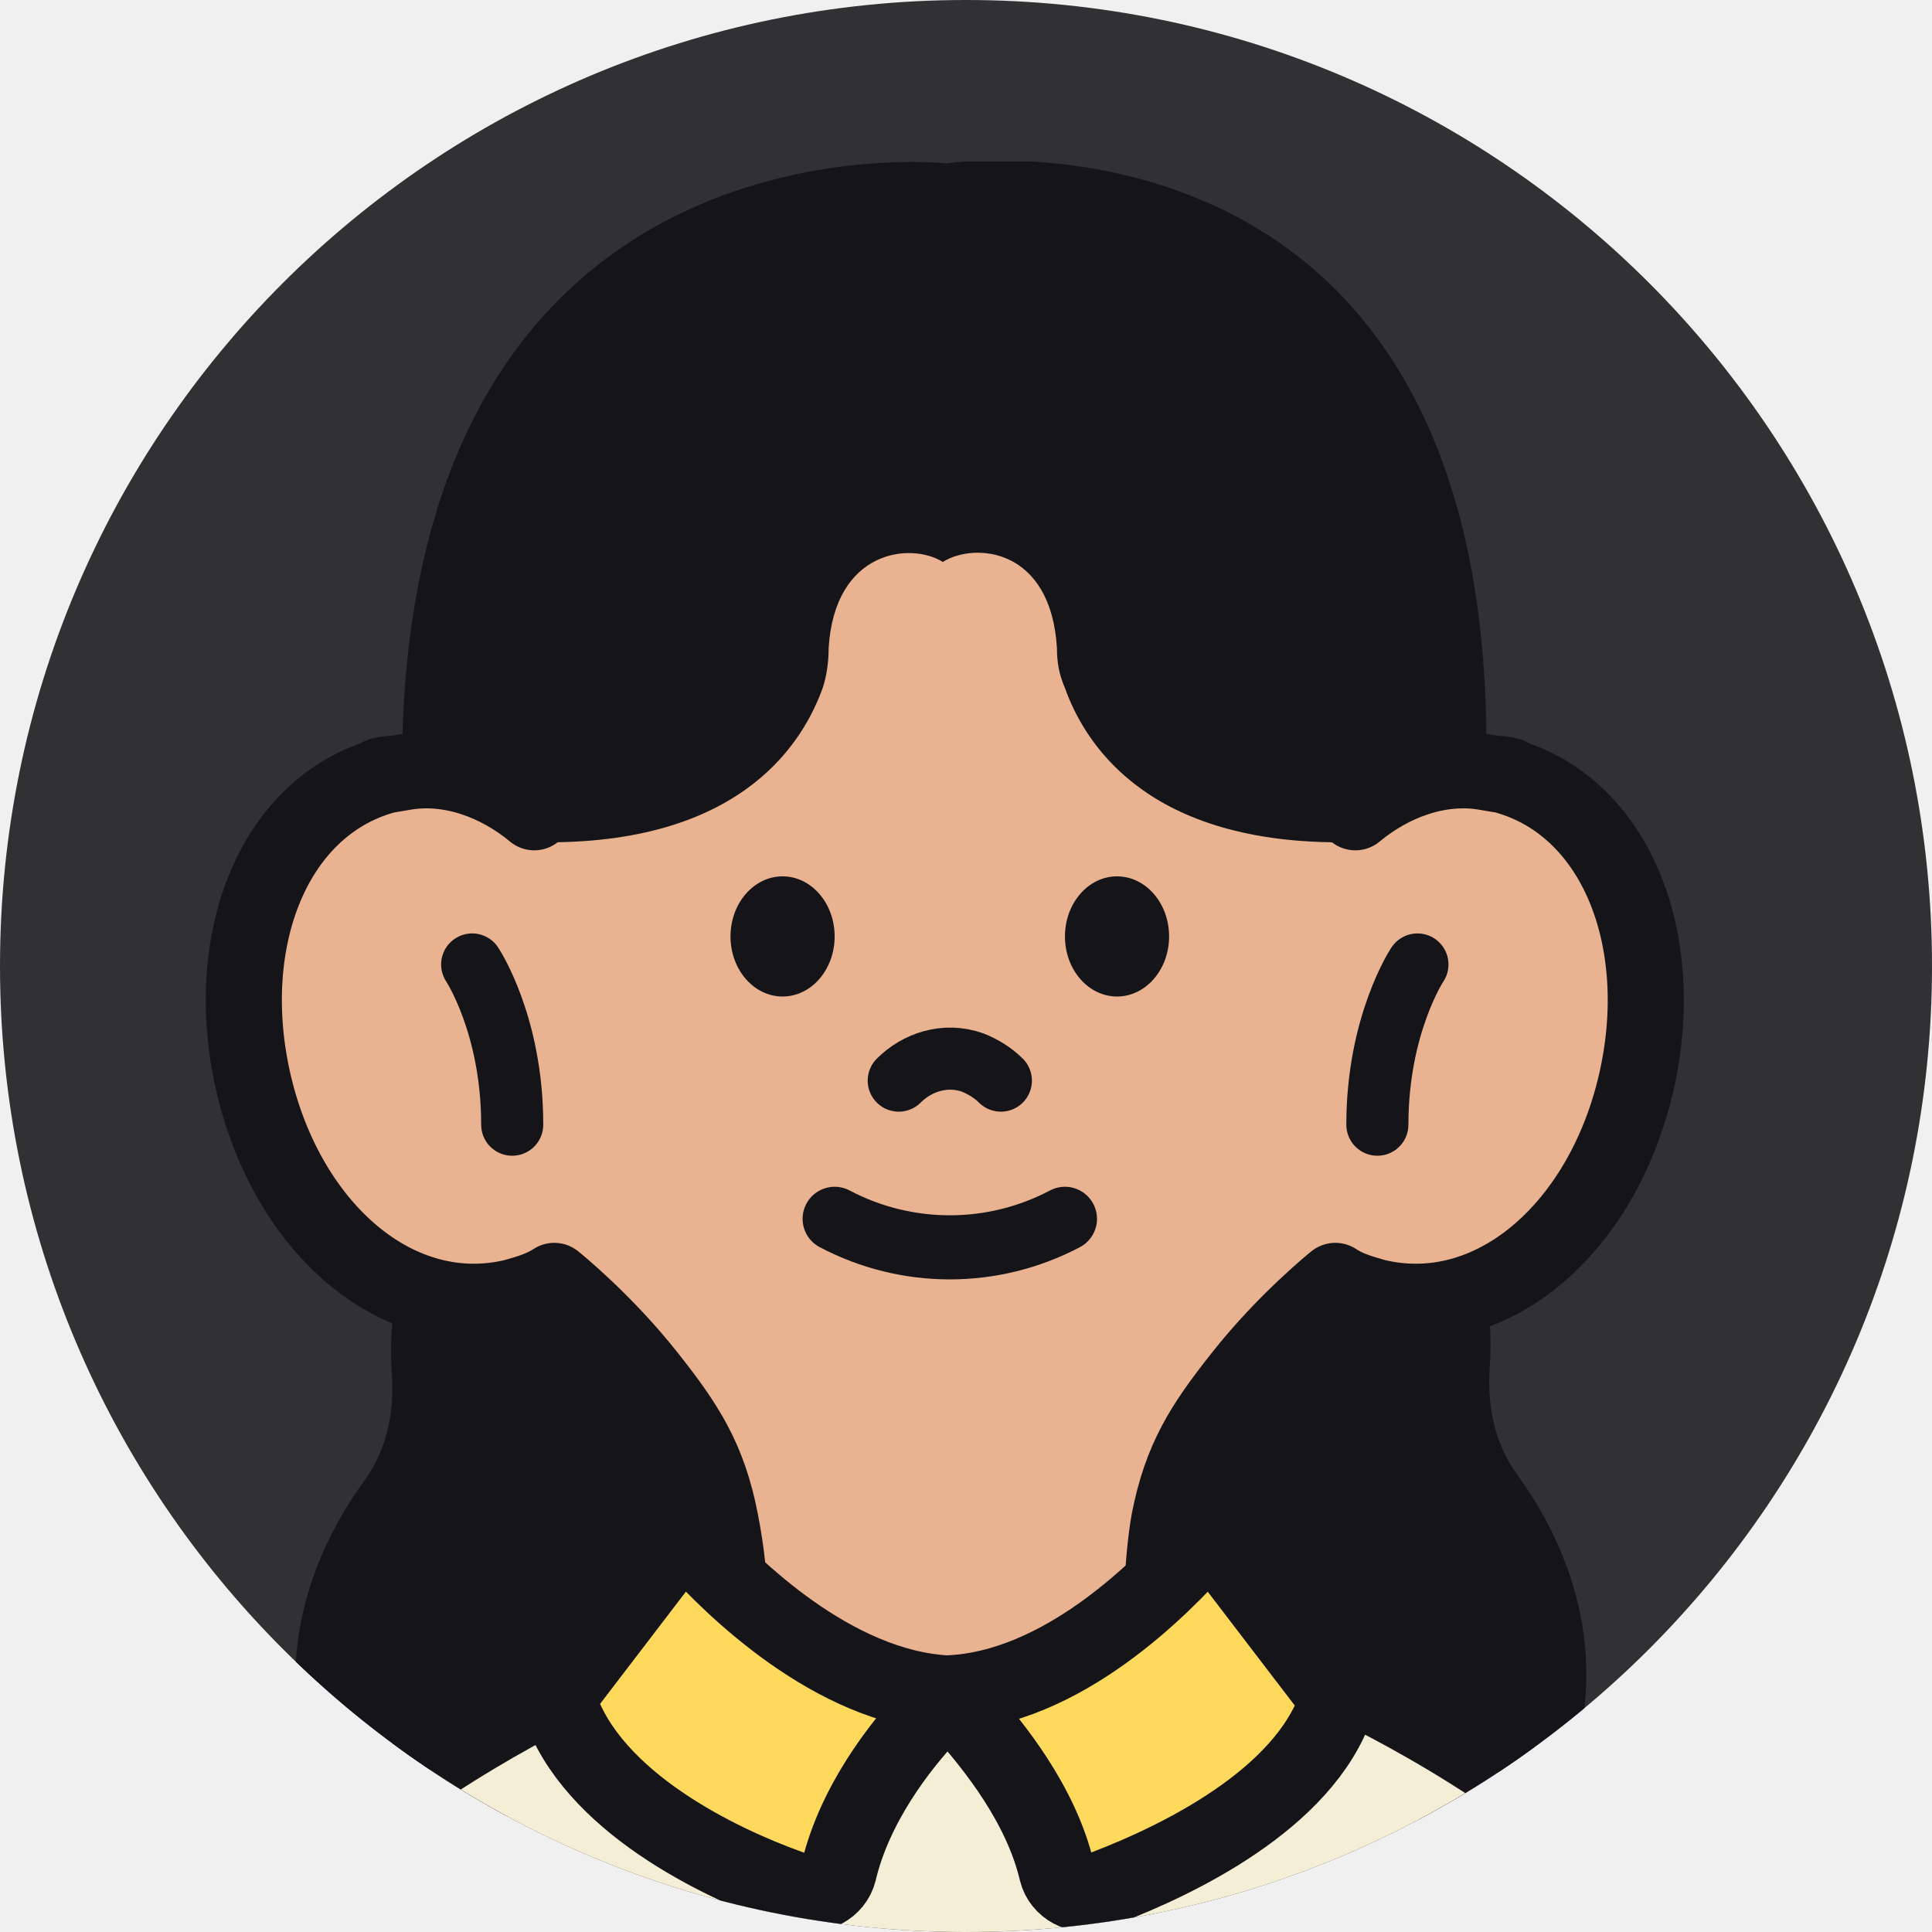
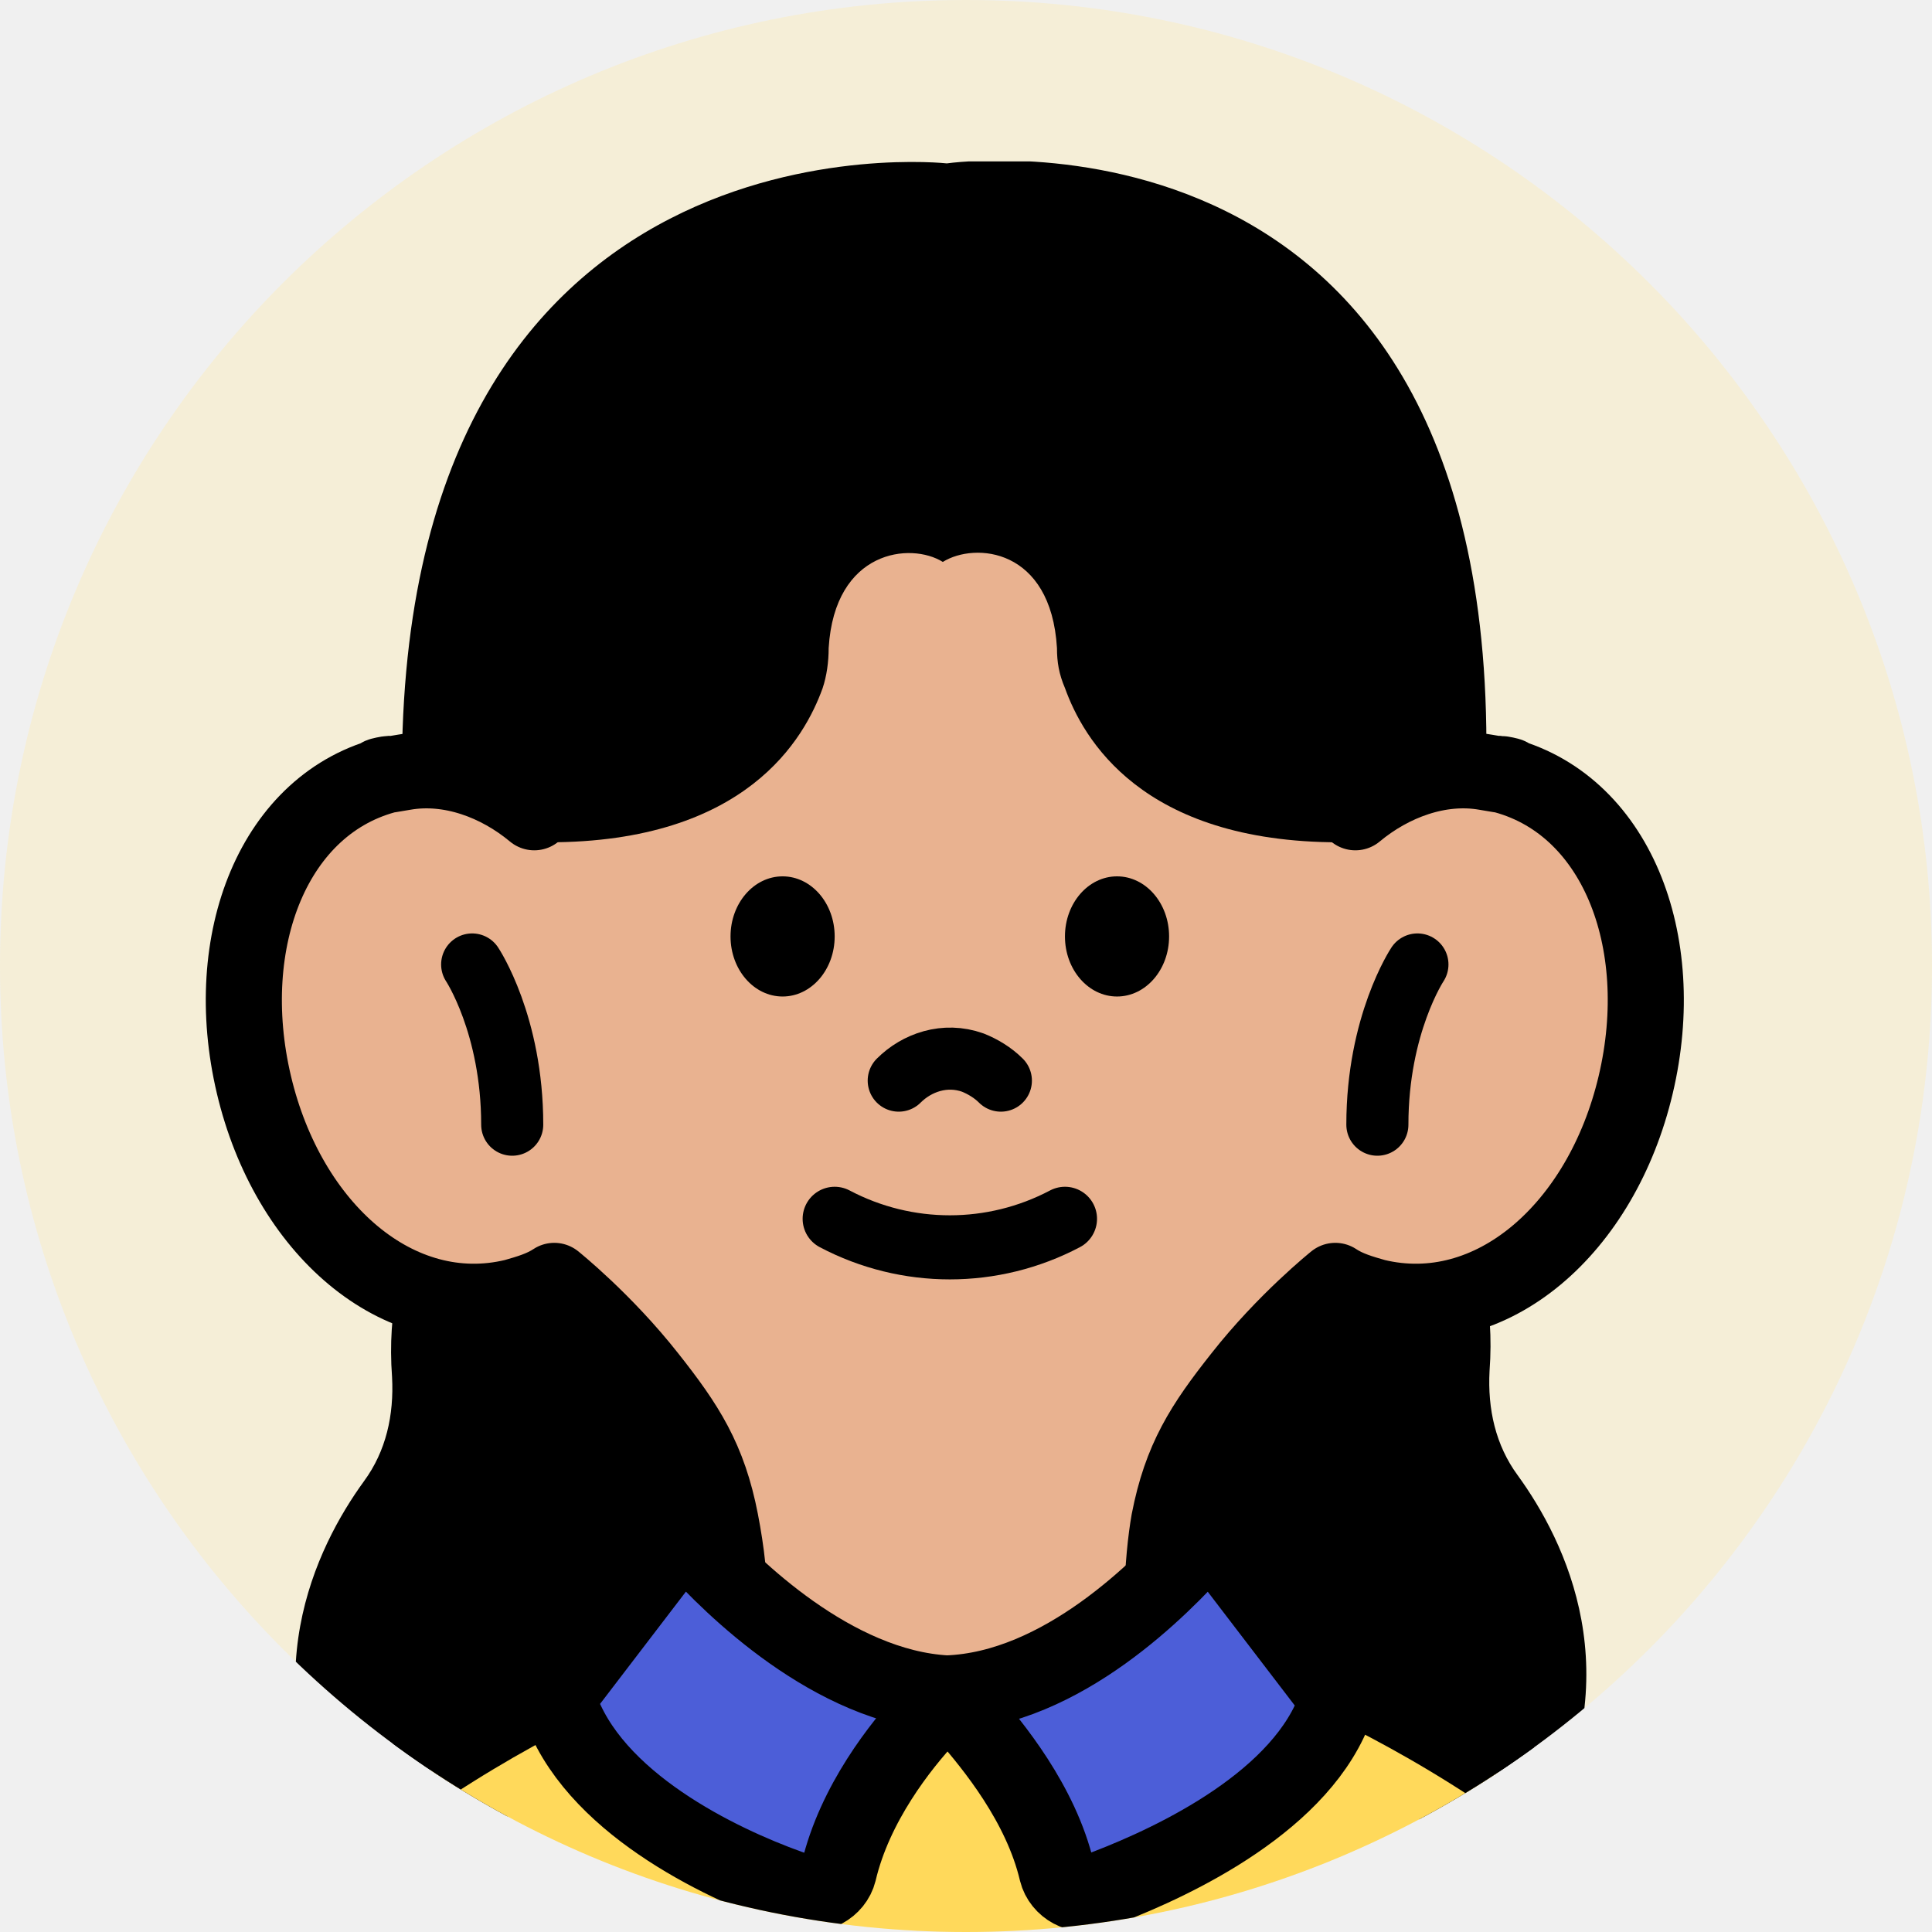
<svg xmlns="http://www.w3.org/2000/svg" width="82" height="82" viewBox="0 0 82 82" fill="none">
-   <g clip-path="url(#clip0_55_21748)">
-     <rect width="82" height="82" rx="41" fill="#313032" />
-     <g clip-path="url(#clip1_55_21748)">
-       <path d="M19.19 49.605C19.19 49.605 16.215 52.75 16.64 58.445C16.725 60.06 16.385 61.59 15.45 62.865C13.41 65.67 10.605 71.365 14.43 78.165C14.43 78.165 28.455 77.315 36.105 70.515V49.52" fill="#151419" />
-       <path d="M60.67 49.35C60.67 49.35 63.645 52.495 63.22 58.19C63.135 59.805 63.475 61.335 64.41 62.61C66.45 65.415 69.255 71.11 65.43 77.91C65.43 77.91 51.405 77.06 43.755 70.26V49.265" fill="#151419" />
-       <path d="M63.9 32.945C63.73 32.945 63.475 32.86 63.305 32.86C62.795 32.86 62.285 32.86 61.775 32.86C60.5 21.64 51.405 12.97 40.27 12.97C29.135 12.97 19.955 21.555 18.68 32.775C18.17 32.775 17.575 32.775 17.065 32.775C16.895 32.775 16.64 32.775 16.47 32.86C11.54 34.05 9.245 39.915 10.69 46.035C12.135 52.155 16.81 56.235 21.74 55.045C22.335 54.875 22.93 54.705 23.44 54.365C23.44 54.365 25.565 56.065 27.435 58.445C29.05 60.485 30.155 62.95 30.665 65.5C30.92 66.945 31.09 69.665 30.24 72.215C30.24 72.215 39.845 78.165 50.13 72.215C49.28 69.665 49.45 66.945 49.705 65.5C50.215 62.95 51.32 60.485 52.935 58.445C54.805 56.065 56.93 54.365 56.93 54.365C57.44 54.62 58.035 54.875 58.63 55.045C63.56 56.235 68.235 52.155 69.68 46.035C71.125 39.915 68.745 33.965 63.9 32.86V32.945Z" fill="#E9B290" />
-       <path d="M22.675 34.475C21.145 33.2 19.105 32.435 17.15 32.775C15.195 33.115 16.725 32.775 16.555 32.86C11.625 34.05 9.33 39.915 10.775 46.035C12.22 52.155 16.895 56.235 21.825 55.045C22.42 54.875 23.015 54.705 23.525 54.365C23.525 54.365 25.65 56.065 27.52 58.445C29.135 60.485 30.07 61.93 30.58 64.565C31.09 67.2 31.175 69.665 30.325 72.215" stroke="#151419" stroke-width="3.23" stroke-linecap="round" stroke-linejoin="round" />
-       <path d="M20.04 40.935C20.04 40.935 21.74 43.485 21.74 47.735Z" fill="white" />
-       <path d="M20.04 40.935C20.04 40.935 21.74 43.485 21.74 47.735" stroke="#151419" stroke-width="2.635" stroke-linecap="round" stroke-linejoin="round" />
-       <path d="M57.525 34.475C59.055 33.2 61.095 32.435 63.05 32.775C65.005 33.115 63.475 32.775 63.645 32.86C68.575 34.05 70.87 39.915 69.425 46.035C67.98 52.155 63.305 56.235 58.375 55.045C57.78 54.875 57.185 54.705 56.675 54.365C56.675 54.365 54.55 56.065 52.68 58.445C51.065 60.485 50.13 61.93 49.62 64.565C49.365 66.01 49.025 69.665 49.875 72.215" stroke="#151419" stroke-width="3.23" stroke-linecap="round" stroke-linejoin="round" />
-       <path d="M60.16 40.935C60.16 40.935 58.46 43.485 58.46 47.735Z" fill="white" />
-       <path d="M60.16 40.935C60.16 40.935 58.46 43.485 58.46 47.735" stroke="#151419" stroke-width="2.635" stroke-linecap="round" stroke-linejoin="round" />
-       <path d="M33.215 42.295C34.435 42.295 35.425 41.154 35.425 39.745C35.425 38.337 34.435 37.195 33.215 37.195C31.994 37.195 31.005 38.337 31.005 39.745C31.005 41.154 31.994 42.295 33.215 42.295Z" fill="#151419" />
-       <path d="M47.41 42.295C48.63 42.295 49.62 41.154 49.62 39.745C49.62 38.337 48.63 37.195 47.41 37.195C46.189 37.195 45.2 38.337 45.2 39.745C45.2 41.154 46.189 42.295 47.41 42.295Z" fill="#151419" />
-       <path d="M45.2 51.73C42.14 53.345 38.485 53.345 35.425 51.73" stroke="#151419" stroke-width="2.72" stroke-linecap="round" stroke-linejoin="round" />
-       <path d="M42.48 45.865C42.14 45.525 41.715 45.27 41.29 45.1C40.1 44.675 38.91 45.1 38.145 45.865" fill="white" />
-       <path d="M42.48 45.865C42.14 45.525 41.715 45.27 41.29 45.1C40.1 44.675 38.91 45.1 38.145 45.865" stroke="#151419" stroke-width="2.635" stroke-linecap="round" stroke-linejoin="round" />
-       <path d="M24.29 29.035V34.645C24.29 35.325 23.44 35.665 23.015 35.155L19.955 31.585L24.29 29.035Z" fill="#151419" />
-       <path d="M55.995 29.035V34.645C55.995 35.325 56.845 35.665 57.27 35.155L60.33 31.585L55.995 29.035Z" fill="#151419" />
-       <path d="M40.185 6.935C40.185 6.935 16.555 4.3 17.065 33.625C18.255 33.795 19.36 34.135 20.21 34.475L23.27 35.75C31.685 35.75 34.15 31.33 34.915 29.205C35.085 28.695 35.17 28.1 35.17 27.505C35.425 23.34 38.655 23 40.015 23.85C41.375 23 44.605 23.255 44.86 27.505C44.86 28.1 44.945 28.61 45.2 29.205C45.965 31.33 48.43 35.75 56.845 35.75L59.905 34.475C60.84 34.135 61.945 33.71 63.05 33.625C64.155 3.45 40.185 6.935 40.185 6.935Z" fill="#151419" />
+   <g clip-path="url(#clip0_55_20880)">
+     <rect width="82" height="82" rx="41" fill="#F5EED7" />
+     <g clip-path="url(#clip1_55_20880)">
+       <path d="M19.191 49.605C19.191 49.605 16.215 52.75 16.64 58.445C16.726 60.06 16.386 61.59 15.45 62.865C13.411 65.67 10.605 71.365 14.431 78.165C14.431 78.165 28.456 77.315 36.105 70.515V49.52" fill="black" />
+       <path d="M60.671 49.35C60.671 49.35 63.646 52.495 63.221 58.19C63.136 59.805 63.476 61.335 64.411 62.61C66.451 65.415 69.256 71.11 65.431 77.91C65.431 77.91 51.406 77.06 43.756 70.26V49.265" fill="black" />
+       <path d="M63.901 32.945C63.731 32.945 63.476 32.86 63.306 32.86C62.796 32.86 62.286 32.86 61.776 32.86C60.501 21.64 51.406 12.97 40.271 12.97C29.136 12.97 19.956 21.555 18.681 32.775C18.171 32.775 17.576 32.775 17.066 32.775C16.896 32.775 16.641 32.775 16.471 32.86C11.541 34.05 9.246 39.915 10.691 46.035C12.136 52.155 16.811 56.235 21.741 55.045C22.336 54.875 22.931 54.705 23.441 54.365C23.441 54.365 25.566 56.065 27.436 58.445C29.051 60.485 30.156 62.95 30.666 65.5C30.921 66.945 31.091 69.665 30.241 72.215C30.241 72.215 39.846 78.165 50.131 72.215C49.281 69.665 49.451 66.945 49.706 65.5C50.216 62.95 51.321 60.485 52.936 58.445C54.806 56.065 56.931 54.365 56.931 54.365C57.441 54.62 58.036 54.875 58.631 55.045C63.561 56.235 68.236 52.155 69.681 46.035C71.126 39.915 68.746 33.965 63.901 32.86V32.945Z" fill="#E9B290" />
+       <path d="M22.676 34.475C21.146 33.2 19.106 32.435 17.151 32.775C15.196 33.115 16.726 32.775 16.556 32.86C11.626 34.05 9.331 39.915 10.776 46.035C12.221 52.155 16.896 56.235 21.826 55.045C22.421 54.875 23.016 54.705 23.526 54.365C23.526 54.365 25.651 56.065 27.521 58.445C29.136 60.485 30.071 61.93 30.581 64.565C31.091 67.2 31.176 69.665 30.326 72.215" stroke="black" stroke-width="3.23" stroke-linecap="round" stroke-linejoin="round" />
+       <path d="M20.04 40.935C20.04 40.935 21.74 43.485 21.74 47.735L20.04 40.935Z" fill="white" />
+       <path d="M20.04 40.935C20.04 40.935 21.74 43.485 21.74 47.735" stroke="black" stroke-width="2.635" stroke-linecap="round" stroke-linejoin="round" />
+       <path d="M57.526 34.475C59.056 33.2 61.096 32.435 63.05 32.775C65.005 33.115 63.475 32.775 63.645 32.86C68.576 34.05 70.871 39.915 69.425 46.035C67.981 52.155 63.306 56.235 58.376 55.045C57.781 54.875 57.185 54.705 56.675 54.365C56.675 54.365 54.55 56.065 52.681 58.445C51.066 60.485 50.13 61.93 49.62 64.565C49.365 66.01 49.026 69.665 49.876 72.215" stroke="black" stroke-width="3.23" stroke-linecap="round" stroke-linejoin="round" />
+       <path d="M60.16 40.935C60.16 40.935 58.46 43.485 58.46 47.735L60.16 40.935Z" fill="white" />
+       <path d="M60.16 40.935C60.16 40.935 58.46 43.485 58.46 47.735" stroke="black" stroke-width="2.635" stroke-linecap="round" stroke-linejoin="round" />
+       <path d="M33.216 42.295C34.436 42.295 35.426 41.154 35.426 39.745C35.426 38.337 34.436 37.195 33.216 37.195C31.995 37.195 31.006 38.337 31.006 39.745C31.006 41.154 31.995 42.295 33.216 42.295Z" fill="black" />
+       <path d="M47.41 42.295C48.631 42.295 49.62 41.154 49.62 39.745C49.62 38.337 48.631 37.195 47.41 37.195C46.19 37.195 45.2 38.337 45.2 39.745C45.2 41.154 46.19 42.295 47.41 42.295Z" fill="black" />
+       <path d="M45.201 51.73C42.141 53.345 38.486 53.345 35.426 51.73" stroke="black" stroke-width="2.72" stroke-linecap="round" stroke-linejoin="round" />
+       <path d="M42.48 45.865C42.141 45.525 41.715 45.27 41.291 45.1C40.1 44.675 38.91 45.1 38.145 45.865" fill="white" />
+       <path d="M42.48 45.865C42.141 45.525 41.715 45.27 41.291 45.1C40.1 44.675 38.91 45.1 38.145 45.865" stroke="black" stroke-width="2.635" stroke-linecap="round" stroke-linejoin="round" />
+       <path d="M24.29 29.035V34.645C24.29 35.325 23.44 35.665 23.015 35.155L19.955 31.585L24.29 29.035Z" fill="black" />
+       <path d="M55.995 29.035V34.645C55.995 35.325 56.845 35.665 57.27 35.155L60.33 31.585L55.995 29.035Z" fill="black" />
+       <path d="M40.186 6.935C40.186 6.935 16.556 4.3 17.066 33.625C18.256 33.795 19.361 34.135 20.211 34.475L23.271 35.75C31.686 35.75 34.151 31.33 34.916 29.205C35.086 28.695 35.171 28.1 35.171 27.505C35.426 23.34 38.656 23 40.016 23.85C41.376 23 44.606 23.255 44.861 27.505C44.861 28.1 44.946 28.61 45.201 29.205C45.966 31.33 48.431 35.75 56.846 35.75L59.906 34.475C60.841 34.135 61.946 33.71 63.051 33.625C64.156 3.45 40.186 6.935 40.186 6.935Z" fill="black" />
    </g>
-     <g clip-path="url(#clip2_55_21748)">
-       <path d="M15.365 184.925V175.83H66.365V184.925C73.335 186.455 73.42 185.69 79.795 185.18C80.815 185.18 81.665 184.33 81.75 183.31C88.295 123.13 84.045 103.75 78.52 91.68C76.735 87.77 74.185 84.115 71.04 81.14C60.925 71.45 49.79 68.73 49.79 68.73C40.015 77.315 31.94 68.73 31.94 68.73C31.94 68.73 20.805 71.45 10.69 81.14C7.545 84.115 5.08 87.77 3.21 91.68C-2.315 103.665 -6.225 125.68 0.065 184.33C0.065 184.33 6.015 187.985 15.365 184.925Z" fill="#F5EED7" />
-       <path d="M49.79 68.475C40.015 77.23 31.94 68.475 31.94 68.475C31.94 68.475 20.805 71.195 10.69 80.885C7.545 83.86 5.08 87.515 3.21 91.425C-2.315 103.41 -6.565 126.02 -0.275 184.67C-0.275 184.67 6.015 187.56 15.365 184.67V173.28" stroke="#151419" stroke-width="3.23" stroke-linecap="round" stroke-linejoin="round" />
-       <path d="M66.365 174.215V184.755C66.365 184.755 76.225 187.645 81.92 184.755C88.21 126.105 83.96 103.495 78.435 91.51C76.65 87.6 74.1 83.945 70.955 80.97C60.84 71.28 49.705 68.56 49.705 68.56" stroke="#151419" stroke-width="3.23" stroke-linecap="round" stroke-linejoin="round" />
-       <path d="M56.335 71.535L51.915 65.755C51.745 65.33 51.235 65.33 50.895 65.585C49.365 67.285 45.115 71.705 40.185 71.875C35.34 71.62 31.005 67.285 29.475 65.585C29.22 65.245 28.71 65.33 28.455 65.755L24.035 71.535C23.78 72.045 23.78 72.555 24.035 73.065C25.905 77.06 31.43 79.44 33.98 80.29C34.66 80.545 35.425 80.12 35.595 79.44C36.275 76.55 38.23 74.085 39.42 72.81C40.61 71.535 40.61 72.3 41.035 72.81C42.14 74.085 44.18 76.55 44.86 79.44C45.03 80.12 45.795 80.545 46.475 80.29C49.025 79.355 54.55 76.975 56.42 73.065C56.675 72.555 56.675 72.045 56.42 71.535H56.335Z" fill="#FFD95B" stroke="#151419" stroke-width="3.23" stroke-linecap="round" stroke-linejoin="round" />
+     <g clip-path="url(#clip2_55_20880)">
+       <path d="M15.365 184.925V175.83H66.365V184.925C73.335 186.455 73.42 185.69 79.795 185.18C80.815 185.18 81.665 184.33 81.75 183.31C88.295 123.13 84.045 103.75 78.52 91.68C76.735 87.77 74.185 84.115 71.04 81.14C60.925 71.45 49.79 68.73 49.79 68.73C40.015 77.315 31.94 68.73 31.94 68.73C31.94 68.73 20.805 71.45 10.69 81.14C7.545 84.115 5.08 87.77 3.21 91.68C-2.315 103.665 -6.225 125.68 0.065 184.33C0.065 184.33 6.015 187.985 15.365 184.925Z" fill="#FFD95B" />
+       <path d="M49.79 68.475C40.015 77.23 31.94 68.475 31.94 68.475C31.94 68.475 20.805 71.195 10.69 80.885C7.545 83.86 5.08 87.515 3.21 91.425C-2.315 103.41 -6.565 126.02 -0.275 184.67C-0.275 184.67 6.015 187.56 15.365 184.67V173.28" stroke="black" stroke-width="3.23" stroke-linecap="round" stroke-linejoin="round" />
+       <path d="M66.365 174.215V184.755C66.365 184.755 76.225 187.645 81.92 184.755C88.21 126.105 83.96 103.495 78.435 91.51C76.65 87.6 74.1 83.945 70.955 80.97C60.84 71.28 49.705 68.56 49.705 68.56" stroke="black" stroke-width="3.23" stroke-linecap="round" stroke-linejoin="round" />
+       <path d="M56.335 71.535L51.915 65.755C51.745 65.33 51.235 65.33 50.895 65.585C49.365 67.285 45.115 71.705 40.185 71.875C35.34 71.62 31.005 67.285 29.475 65.585C29.22 65.245 28.71 65.33 28.455 65.755L24.035 71.535C23.78 72.045 23.78 72.555 24.035 73.065C25.905 77.06 31.43 79.44 33.98 80.29C34.66 80.545 35.425 80.12 35.595 79.44C36.275 76.55 38.23 74.085 39.42 72.81C40.61 71.535 40.61 72.3 41.035 72.81C42.14 74.085 44.18 76.55 44.86 79.44C45.03 80.12 45.795 80.545 46.475 80.29C49.025 79.355 54.55 76.975 56.42 73.065C56.675 72.555 56.675 72.045 56.42 71.535H56.335Z" fill="#4C5ED8" stroke="black" stroke-width="3.23" stroke-linecap="round" stroke-linejoin="round" />
    </g>
  </g>
  <defs>
-     <clipPath id="clip0_55_21748">
+     <clipPath id="clip0_55_20880">
      <rect width="82" height="82" rx="41" fill="white" />
    </clipPath>
-     <clipPath id="clip1_55_21748">
-       <rect width="62.9" height="71.4" fill="white" transform="translate(8.6499 6.8501)" />
+     <clipPath id="clip1_55_20880">
+       <rect width="62.9" height="71.4" fill="white" transform="translate(8.65039 6.8501)" />
    </clipPath>
-     <clipPath id="clip2_55_21748">
+     <clipPath id="clip2_55_20880">
      <rect width="91.63" height="156.23" fill="white" transform="translate(-4.9502 63.7998)" />
    </clipPath>
  </defs>
</svg>
